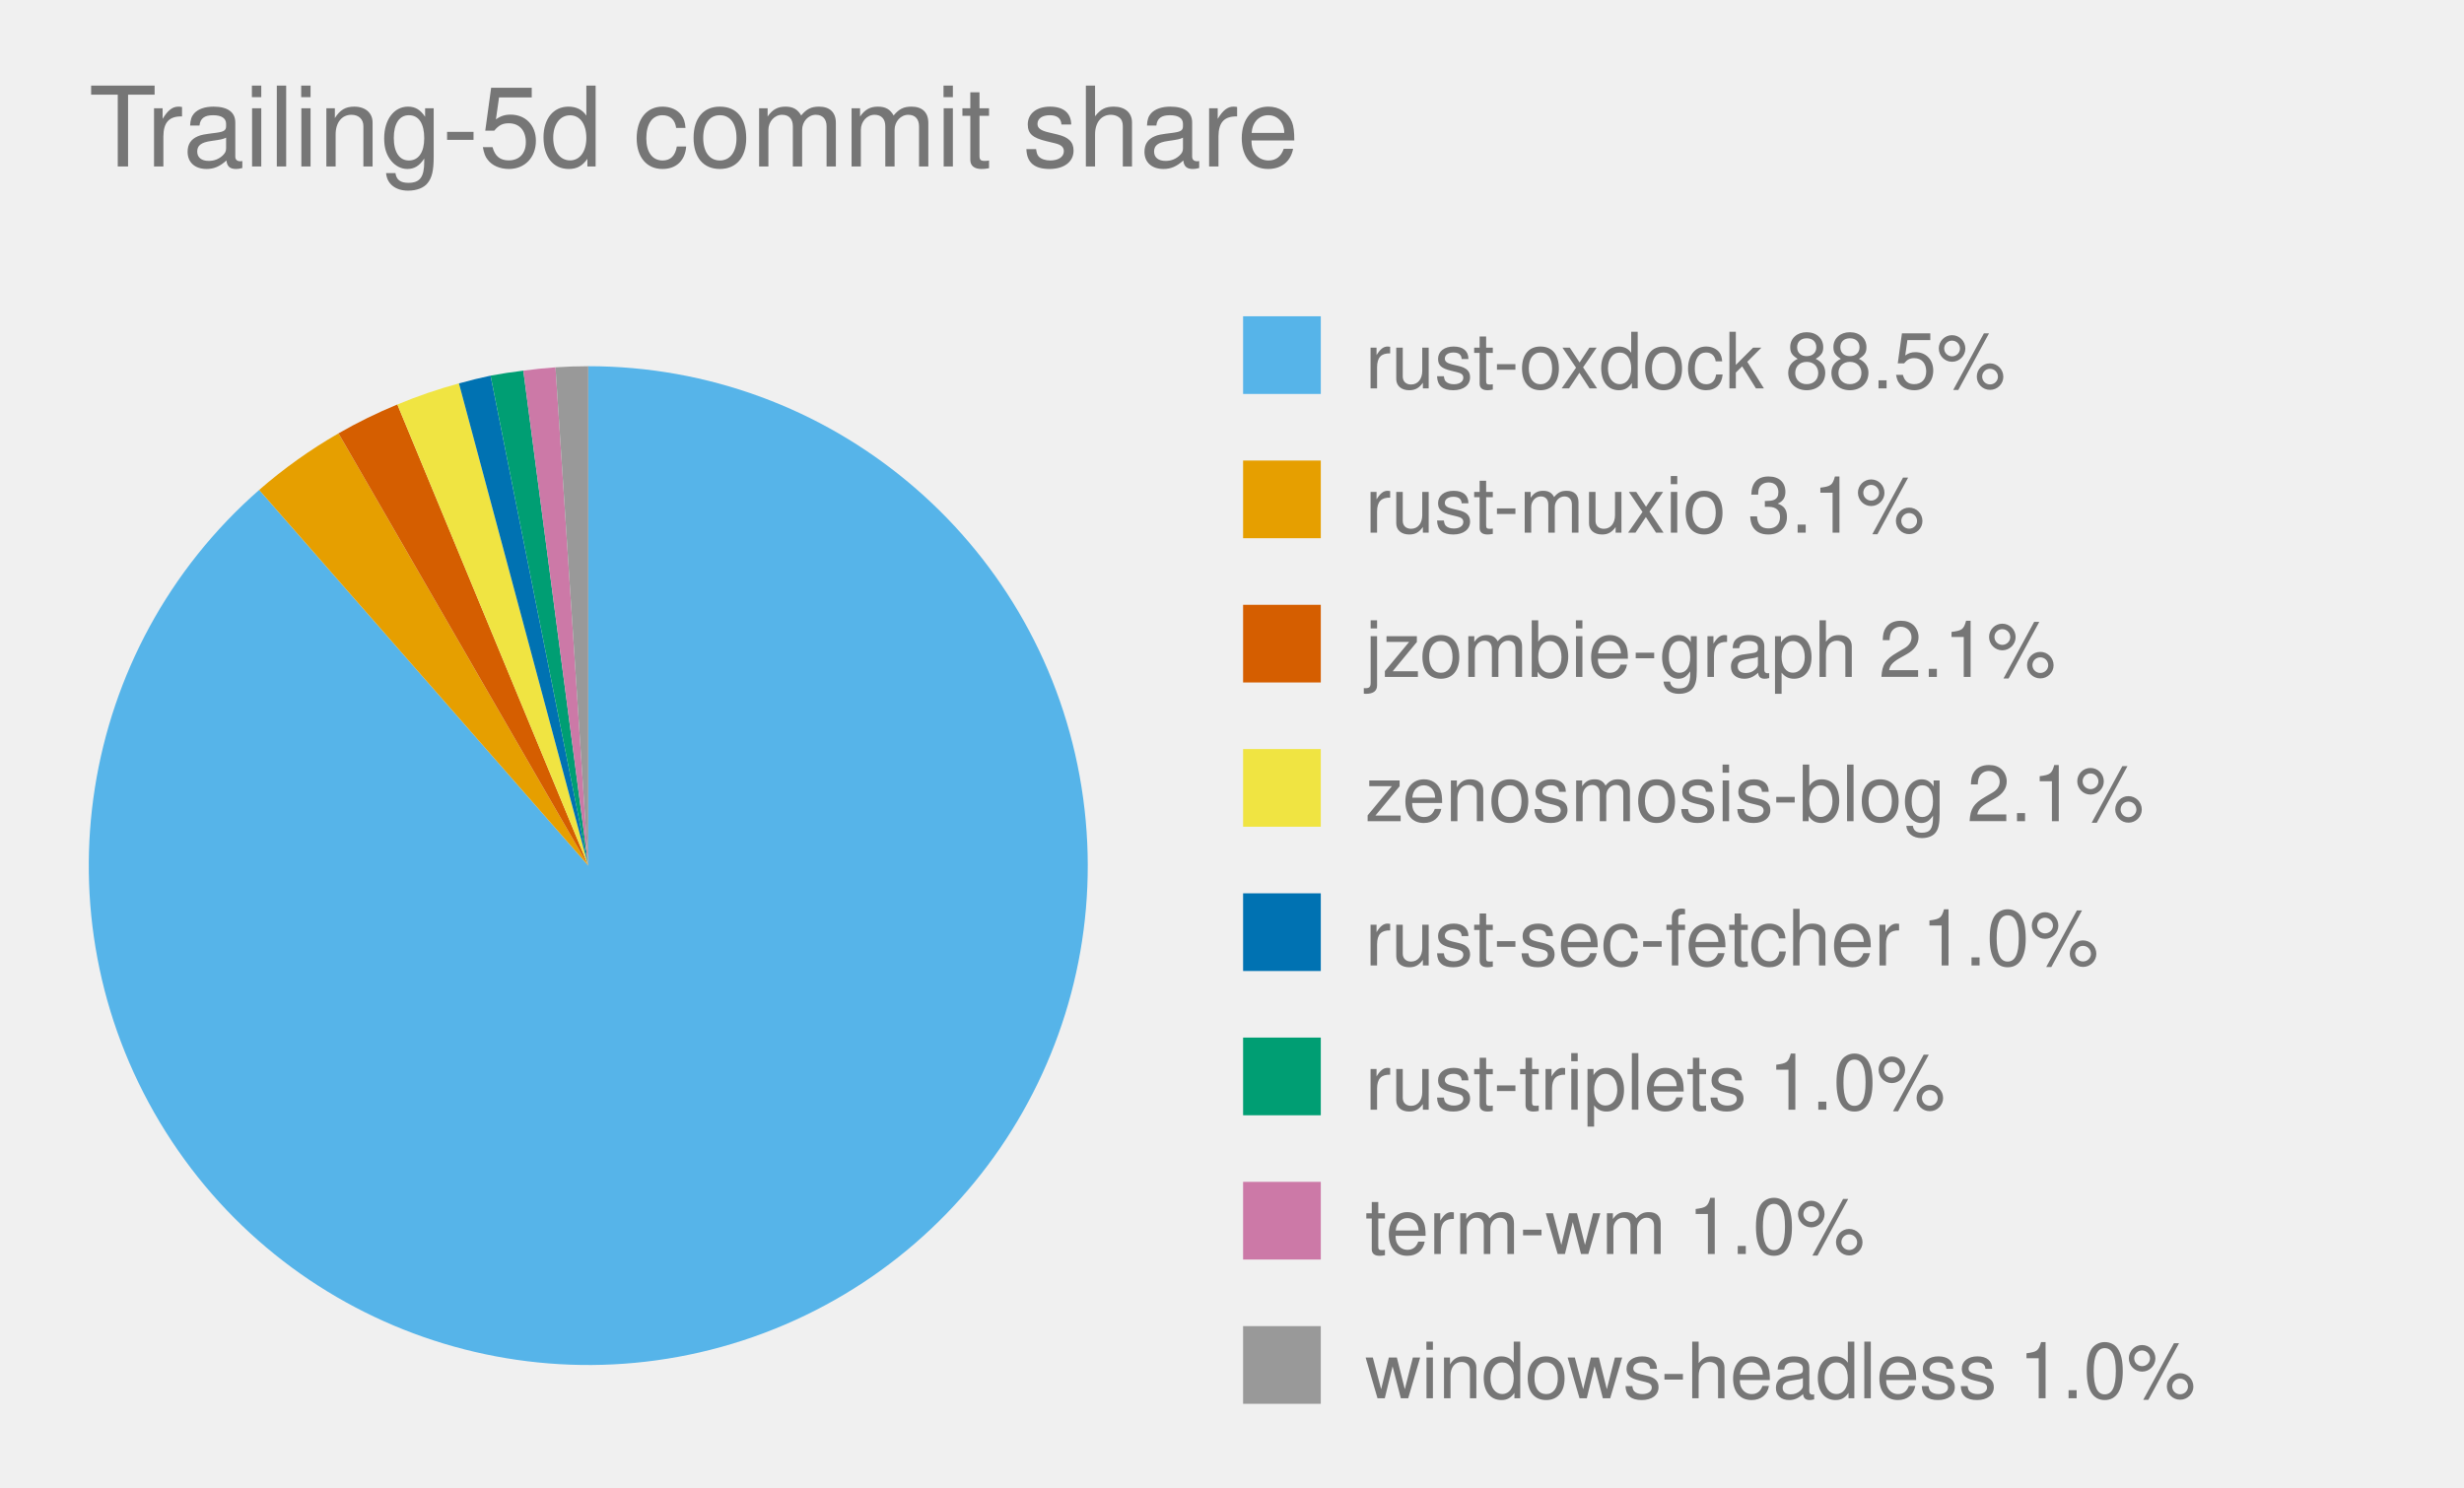
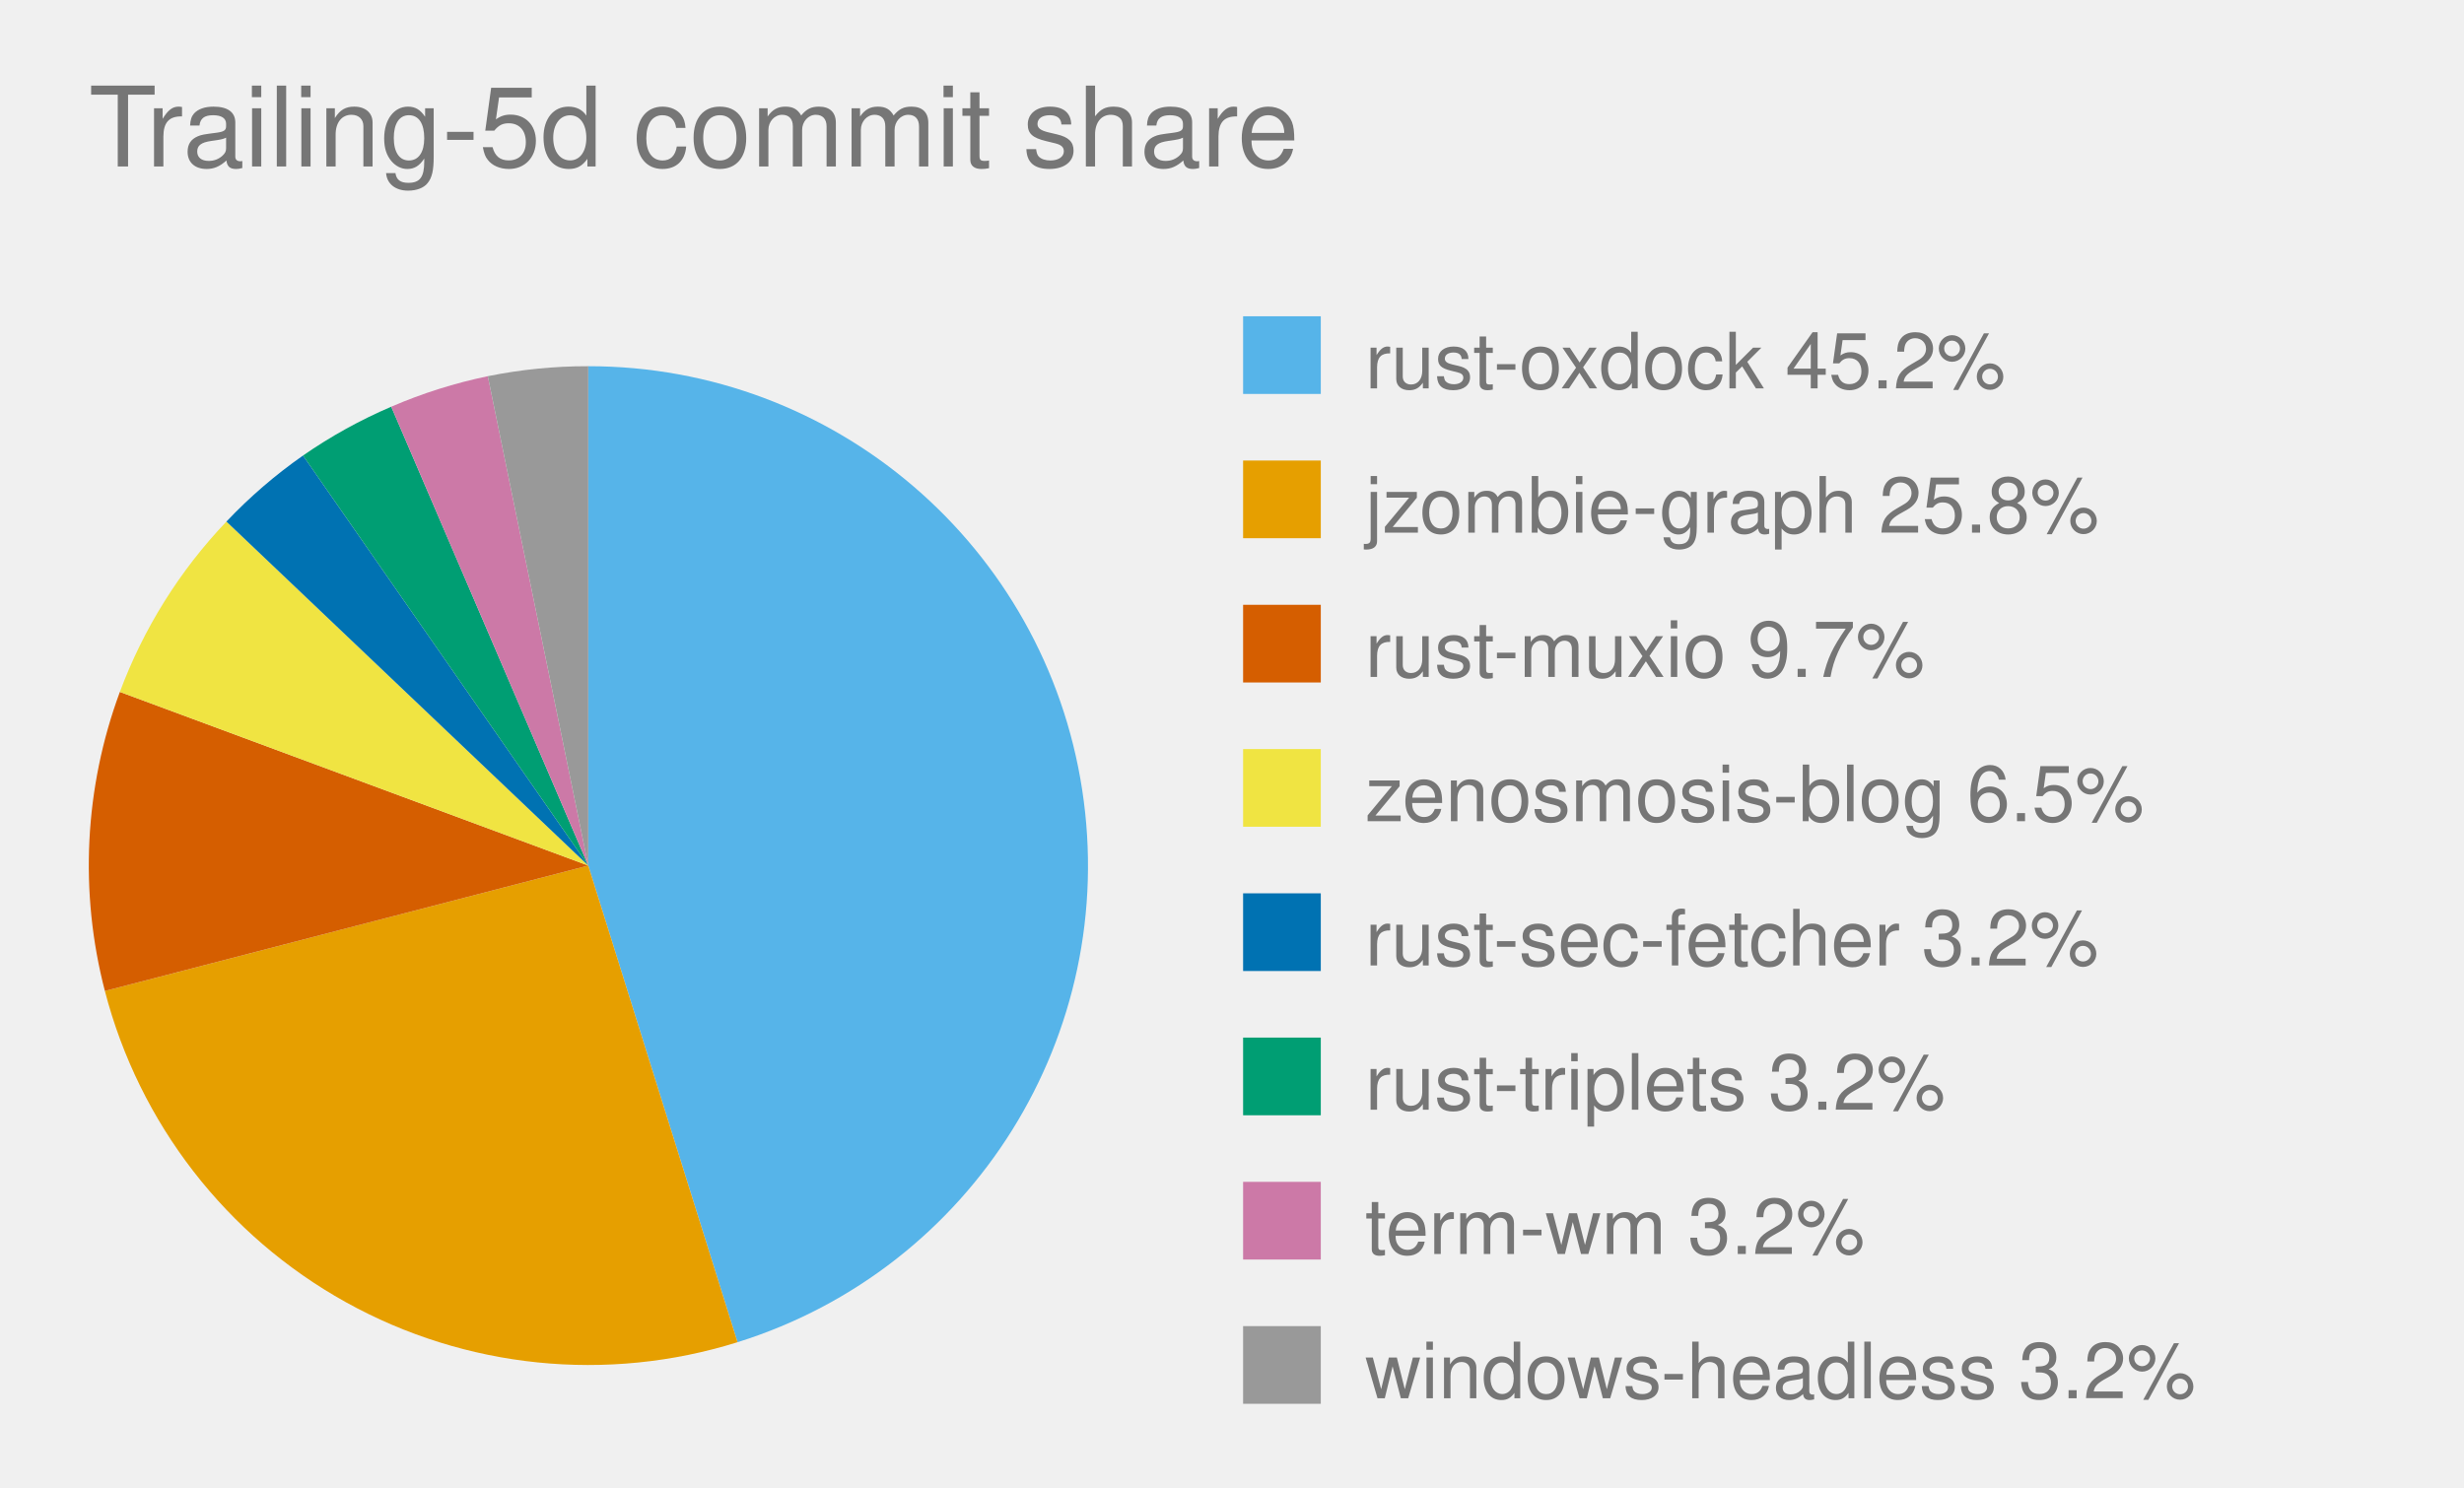
<svg xmlns="http://www.w3.org/2000/svg" viewBox="0 0 444.0 268.0" role="img" font-family="Helvetica, Arial, sans-serif">
  <text x="16" y="30" font-size="20" fill="#767676">Trailing-5d commit share</text>
  <style>
            .bar {
                stroke: #fff;
                stroke-width: 2;
                rx: 4;
            }
            .lbl {
                fill: #fff;
                font-size: 13px;
                font-weight: 600;
            }
            .sub {
                fill: #fff;
                font-size: 11px;
                opacity: .92;
            }
            .dim {
                fill: #333;
                font-size: 12px;
            }
            .wht {
                fill: #fff;
                font-size: 10px;
                paint-order: stroke;
                stroke: rgba(0, 0, 0, .45);
                stroke-width: 3px;
                stroke-linejoin: round;
            }
            .muted {
                fill: #666;
                font-size: 11px;
            }
            .pulse {
                animation: breathe 2.2s ease-in-out infinite;
            }
            .slow {
                animation-duration: 3.4s;
            }
            @keyframes breathe {
                0%, 100% { opacity: .95; }
                50% { opacity: .62; }
            }
            .halo {
                transform-box: fill-box;
                transform-origin: center;
                animation: halo 2.2s ease-out infinite;
            }
            @keyframes halo {
                0% { opacity: .75; transform: scale(1); }
                100% { opacity: 0; transform: scale(2.4); }
            }
            .card {
                opacity: 0;
                animation: whisk ease-in-out infinite;
                animation-iteration-count: infinite;
            }
            .deck .card#r0 {
                opacity: 1;
            }
            @keyframes whisk {
                0% { opacity: 0; transform: translateX(60px); }
                3% { opacity: 1; transform: translateX(0); }
                10% { opacity: 1; transform: translateX(0); }
                13% { opacity: 0; transform: translateX(-60px); }
                100% { opacity: 0; transform: translateX(-60px); }
            }
            @media (prefers-reduced-motion: reduce) {
                .pulse, .halo, .card { animation: none; }
            }
        </style>
-   <path d="M 106.0,156.0 L 106.0,66.0 A 90.0,90.0 0 1,1 46.7,88.3 Z" fill="#56B4E9" class="pulse" />
+   <path d="M 106.0,156.0 L 106.0,66.0 A 90.0,90.0 0 0,1 132.9,241.9 Z" fill="#56B4E9" class="pulse" />
  <rect x="224.0" y="57.0" width="14" height="14" fill="#56B4E9" />
-   <text x="246.0" y="70.0" font-size="14" fill="#767676">rust-oxdock 88.5%</text>
-   <path d="M 106.0,156.0 L 46.7,88.3 A 90.0,90.0 0 0,1 61.0,78.1 Z" fill="#E69F00" class="pulse" />
+   <text x="246.0" y="70.0" font-size="14" fill="#767676">rust-oxdock 45.2%</text>
+   <path d="M 106.0,156.0 L 132.9,241.9 A 90.0,90.0 0 0,1 18.9,178.6 Z" fill="#E69F00" class="pulse slow" />
  <rect x="224.0" y="83.0" width="14" height="14" fill="#E69F00" />
-   <text x="246.0" y="96.0" font-size="14" fill="#767676">rust-muxio 3.1%</text>
-   <path d="M 106.0,156.0 L 61.0,78.1 A 90.0,90.0 0 0,1 71.6,72.9 Z" fill="#D55E00" class="pulse slow" />
+   <text x="246.0" y="96.0" font-size="14" fill="#767676">jzombie-graph 25.8%</text>
+   <path d="M 106.0,156.0 L 18.9,178.6 A 90.0,90.0 0 0,1 21.6,124.7 Z" fill="#D55E00" class="pulse" />
  <rect x="224.0" y="109.0" width="14" height="14" fill="#D55E00" />
-   <text x="246.0" y="122.0" font-size="14" fill="#767676">jzombie-graph 2.1%</text>
-   <path d="M 106.0,156.0 L 71.6,72.9 A 90.0,90.0 0 0,1 82.7,69.1 Z" fill="#F0E442" class="pulse slow" />
+   <text x="246.0" y="122.0" font-size="14" fill="#767676">rust-muxio 9.7%</text>
+   <path d="M 106.0,156.0 L 21.6,124.7 A 90.0,90.0 0 0,1 40.8,94.0 Z" fill="#F0E442" class="pulse slow" />
  <rect x="224.0" y="135.0" width="14" height="14" fill="#F0E442" />
-   <text x="246.0" y="148.0" font-size="14" fill="#767676">zenosmosis-blog 2.1%</text>
-   <path d="M 106.0,156.0 L 82.7,69.1 A 90.0,90.0 0 0,1 88.4,67.7 Z" fill="#0072B2" class="pulse" />
+   <text x="246.0" y="148.0" font-size="14" fill="#767676">zenosmosis-blog 6.5%</text>
+   <path d="M 106.0,156.0 L 40.8,94.0 A 90.0,90.0 0 0,1 54.6,82.1 Z" fill="#0072B2" class="pulse" />
  <rect x="224.0" y="161.0" width="14" height="14" fill="#0072B2" />
-   <text x="246.0" y="174.0" font-size="14" fill="#767676">rust-sec-fetcher 1.0%</text>
-   <path d="M 106.0,156.0 L 88.4,67.7 A 90.0,90.0 0 0,1 94.3,66.8 Z" fill="#009E73" class="pulse slow" />
+   <text x="246.0" y="174.0" font-size="14" fill="#767676">rust-sec-fetcher 3.2%</text>
+   <path d="M 106.0,156.0 L 54.6,82.1 A 90.0,90.0 0 0,1 70.5,73.3 Z" fill="#009E73" class="pulse slow" />
  <rect x="224.0" y="187.0" width="14" height="14" fill="#009E73" />
-   <text x="246.0" y="200.0" font-size="14" fill="#767676">rust-triplets 1.0%</text>
-   <path d="M 106.0,156.0 L 94.3,66.8 A 90.0,90.0 0 0,1 100.1,66.2 Z" fill="#CC79A7" class="pulse slow" />
+   <text x="246.0" y="200.0" font-size="14" fill="#767676">rust-triplets 3.2%</text>
+   <path d="M 106.0,156.0 L 70.5,73.3 A 90.0,90.0 0 0,1 87.9,67.8 Z" fill="#CC79A7" class="pulse slow" />
  <rect x="224.0" y="213.0" width="14" height="14" fill="#CC79A7" />
-   <text x="246.0" y="226.0" font-size="14" fill="#767676">term-wm 1.0%</text>
-   <path d="M 106.0,156.0 L 100.1,66.2 A 90.0,90.0 0 0,1 106.0,66.0 Z" fill="#999999" class="" />
+   <text x="246.0" y="226.0" font-size="14" fill="#767676">term-wm 3.2%</text>
+   <path d="M 106.0,156.0 L 87.9,67.8 A 90.0,90.0 0 0,1 106.0,66.0 Z" fill="#999999" class="" />
  <rect x="224.0" y="239.0" width="14" height="14" fill="#999999" />
-   <text x="246.0" y="252.0" font-size="14" fill="#767676">windows-headless 1.0%</text>
+   <text x="246.0" y="252.0" font-size="14" fill="#767676">windows-headless 3.2%</text>
</svg>
